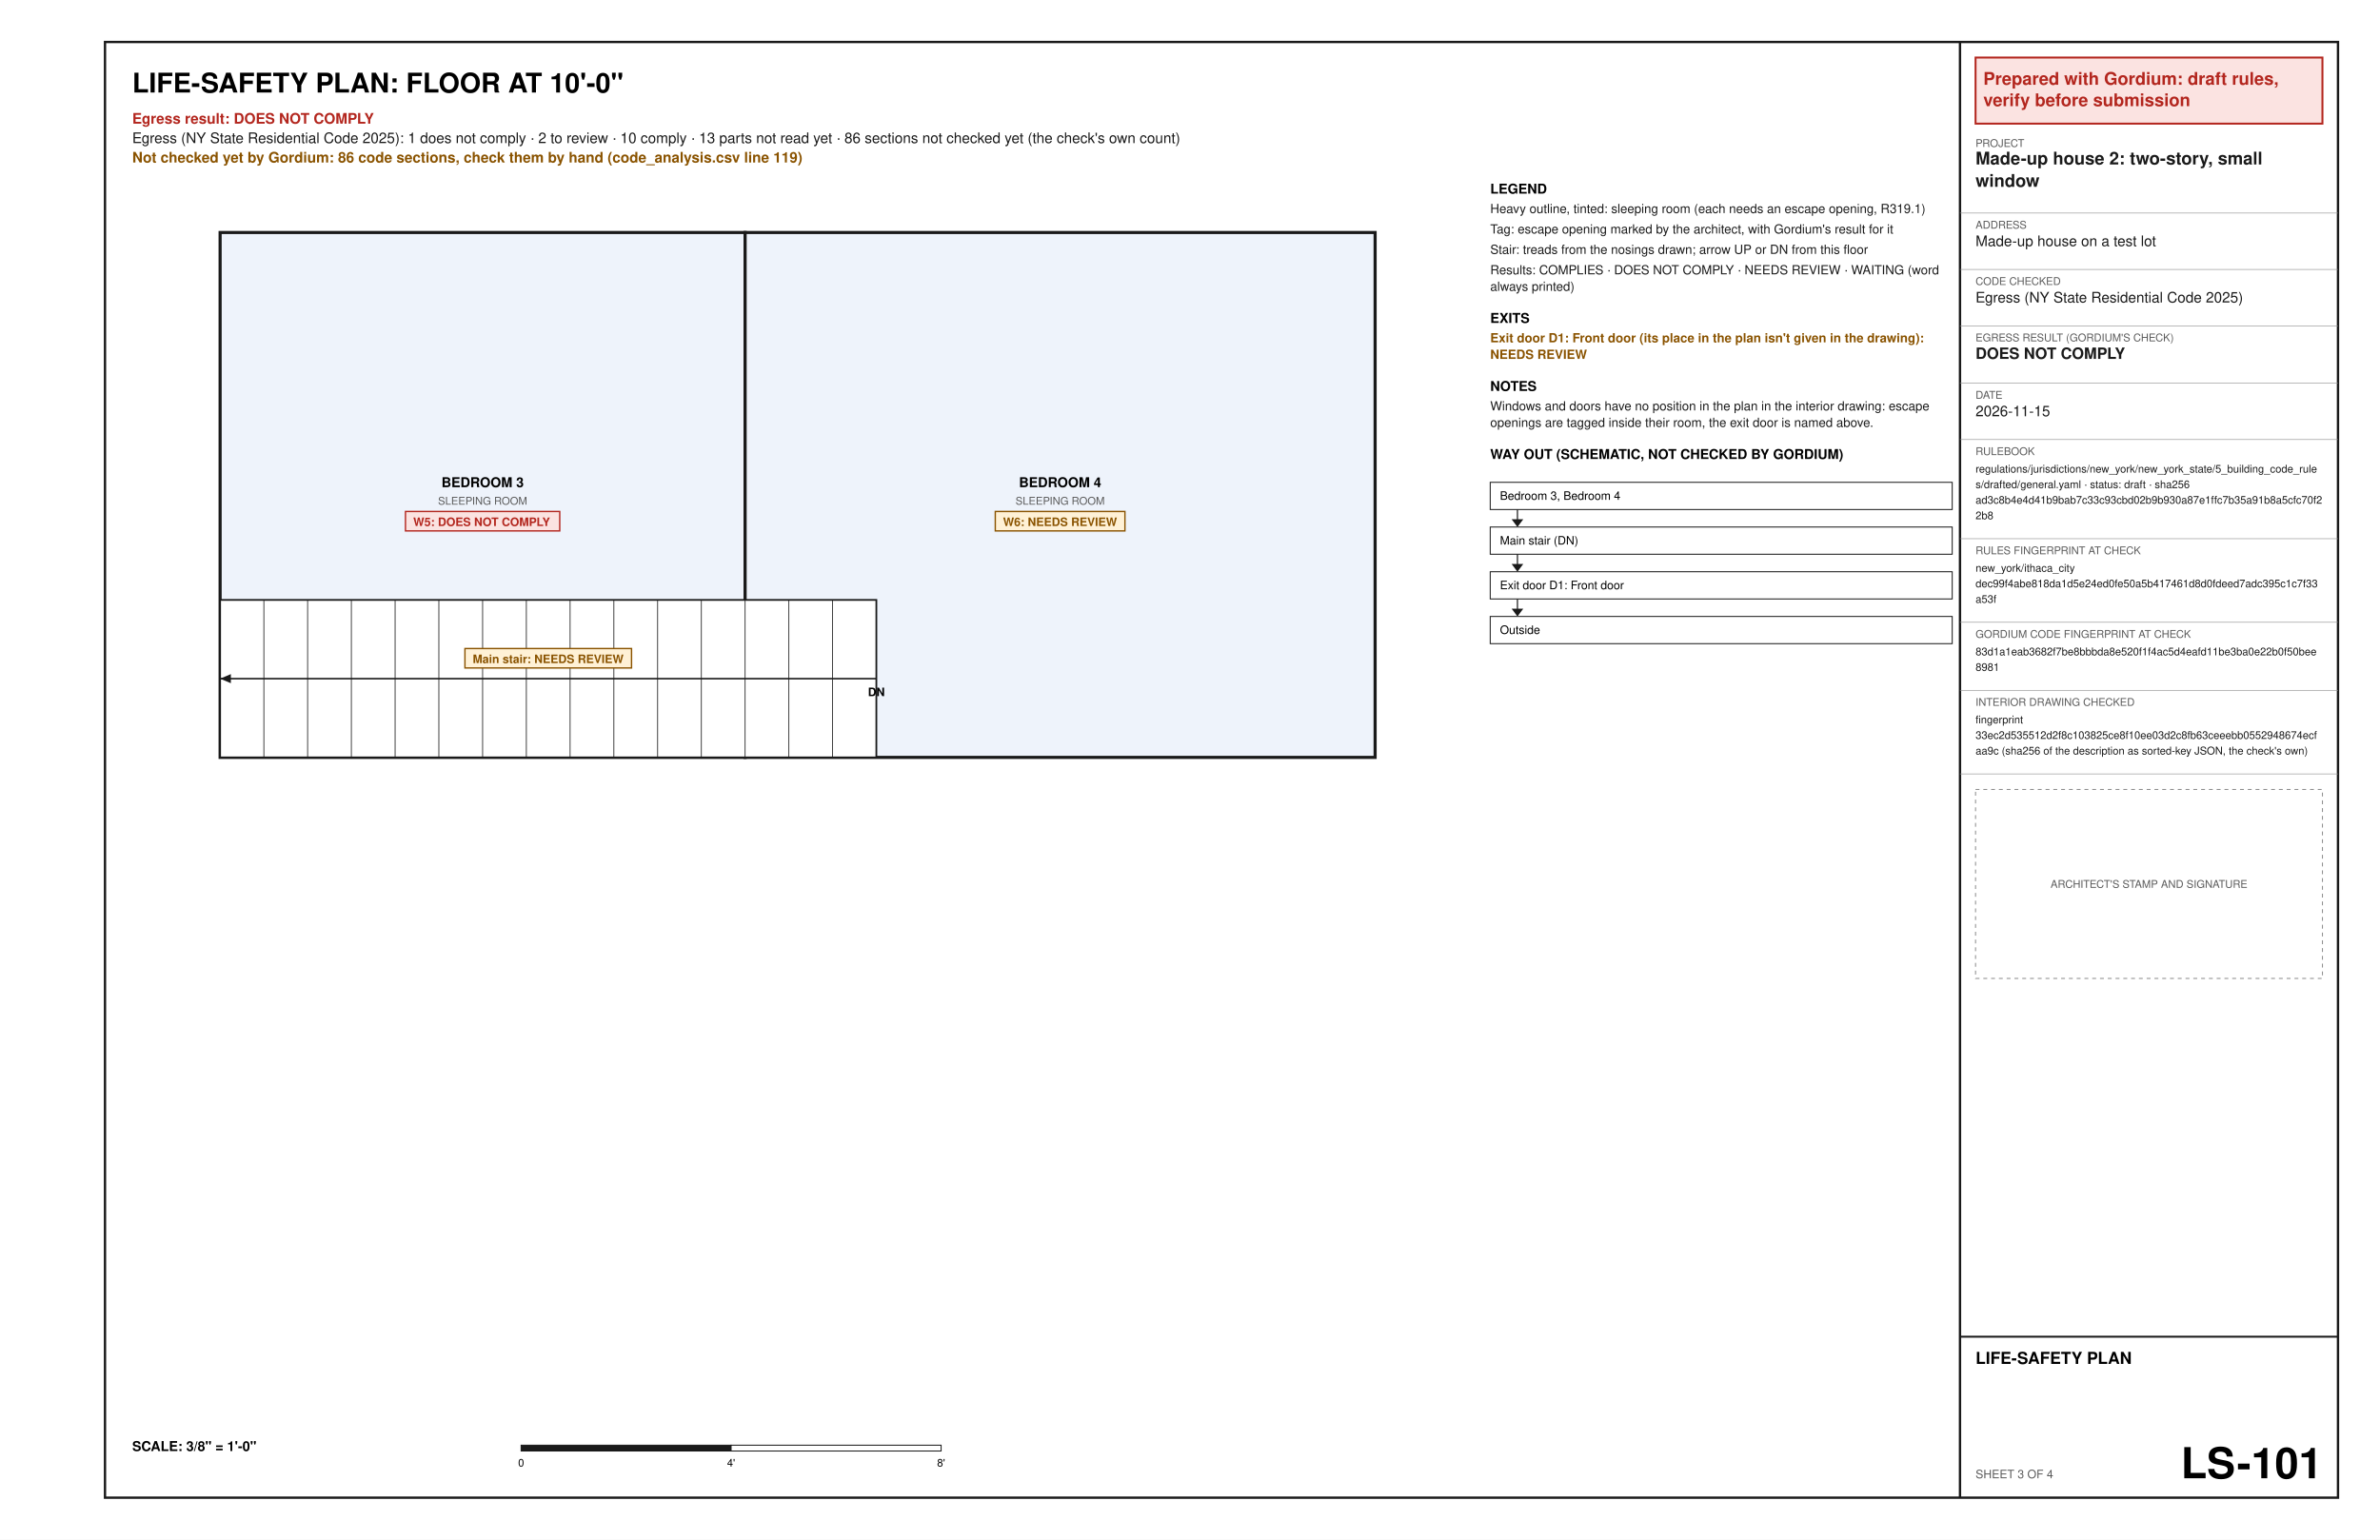
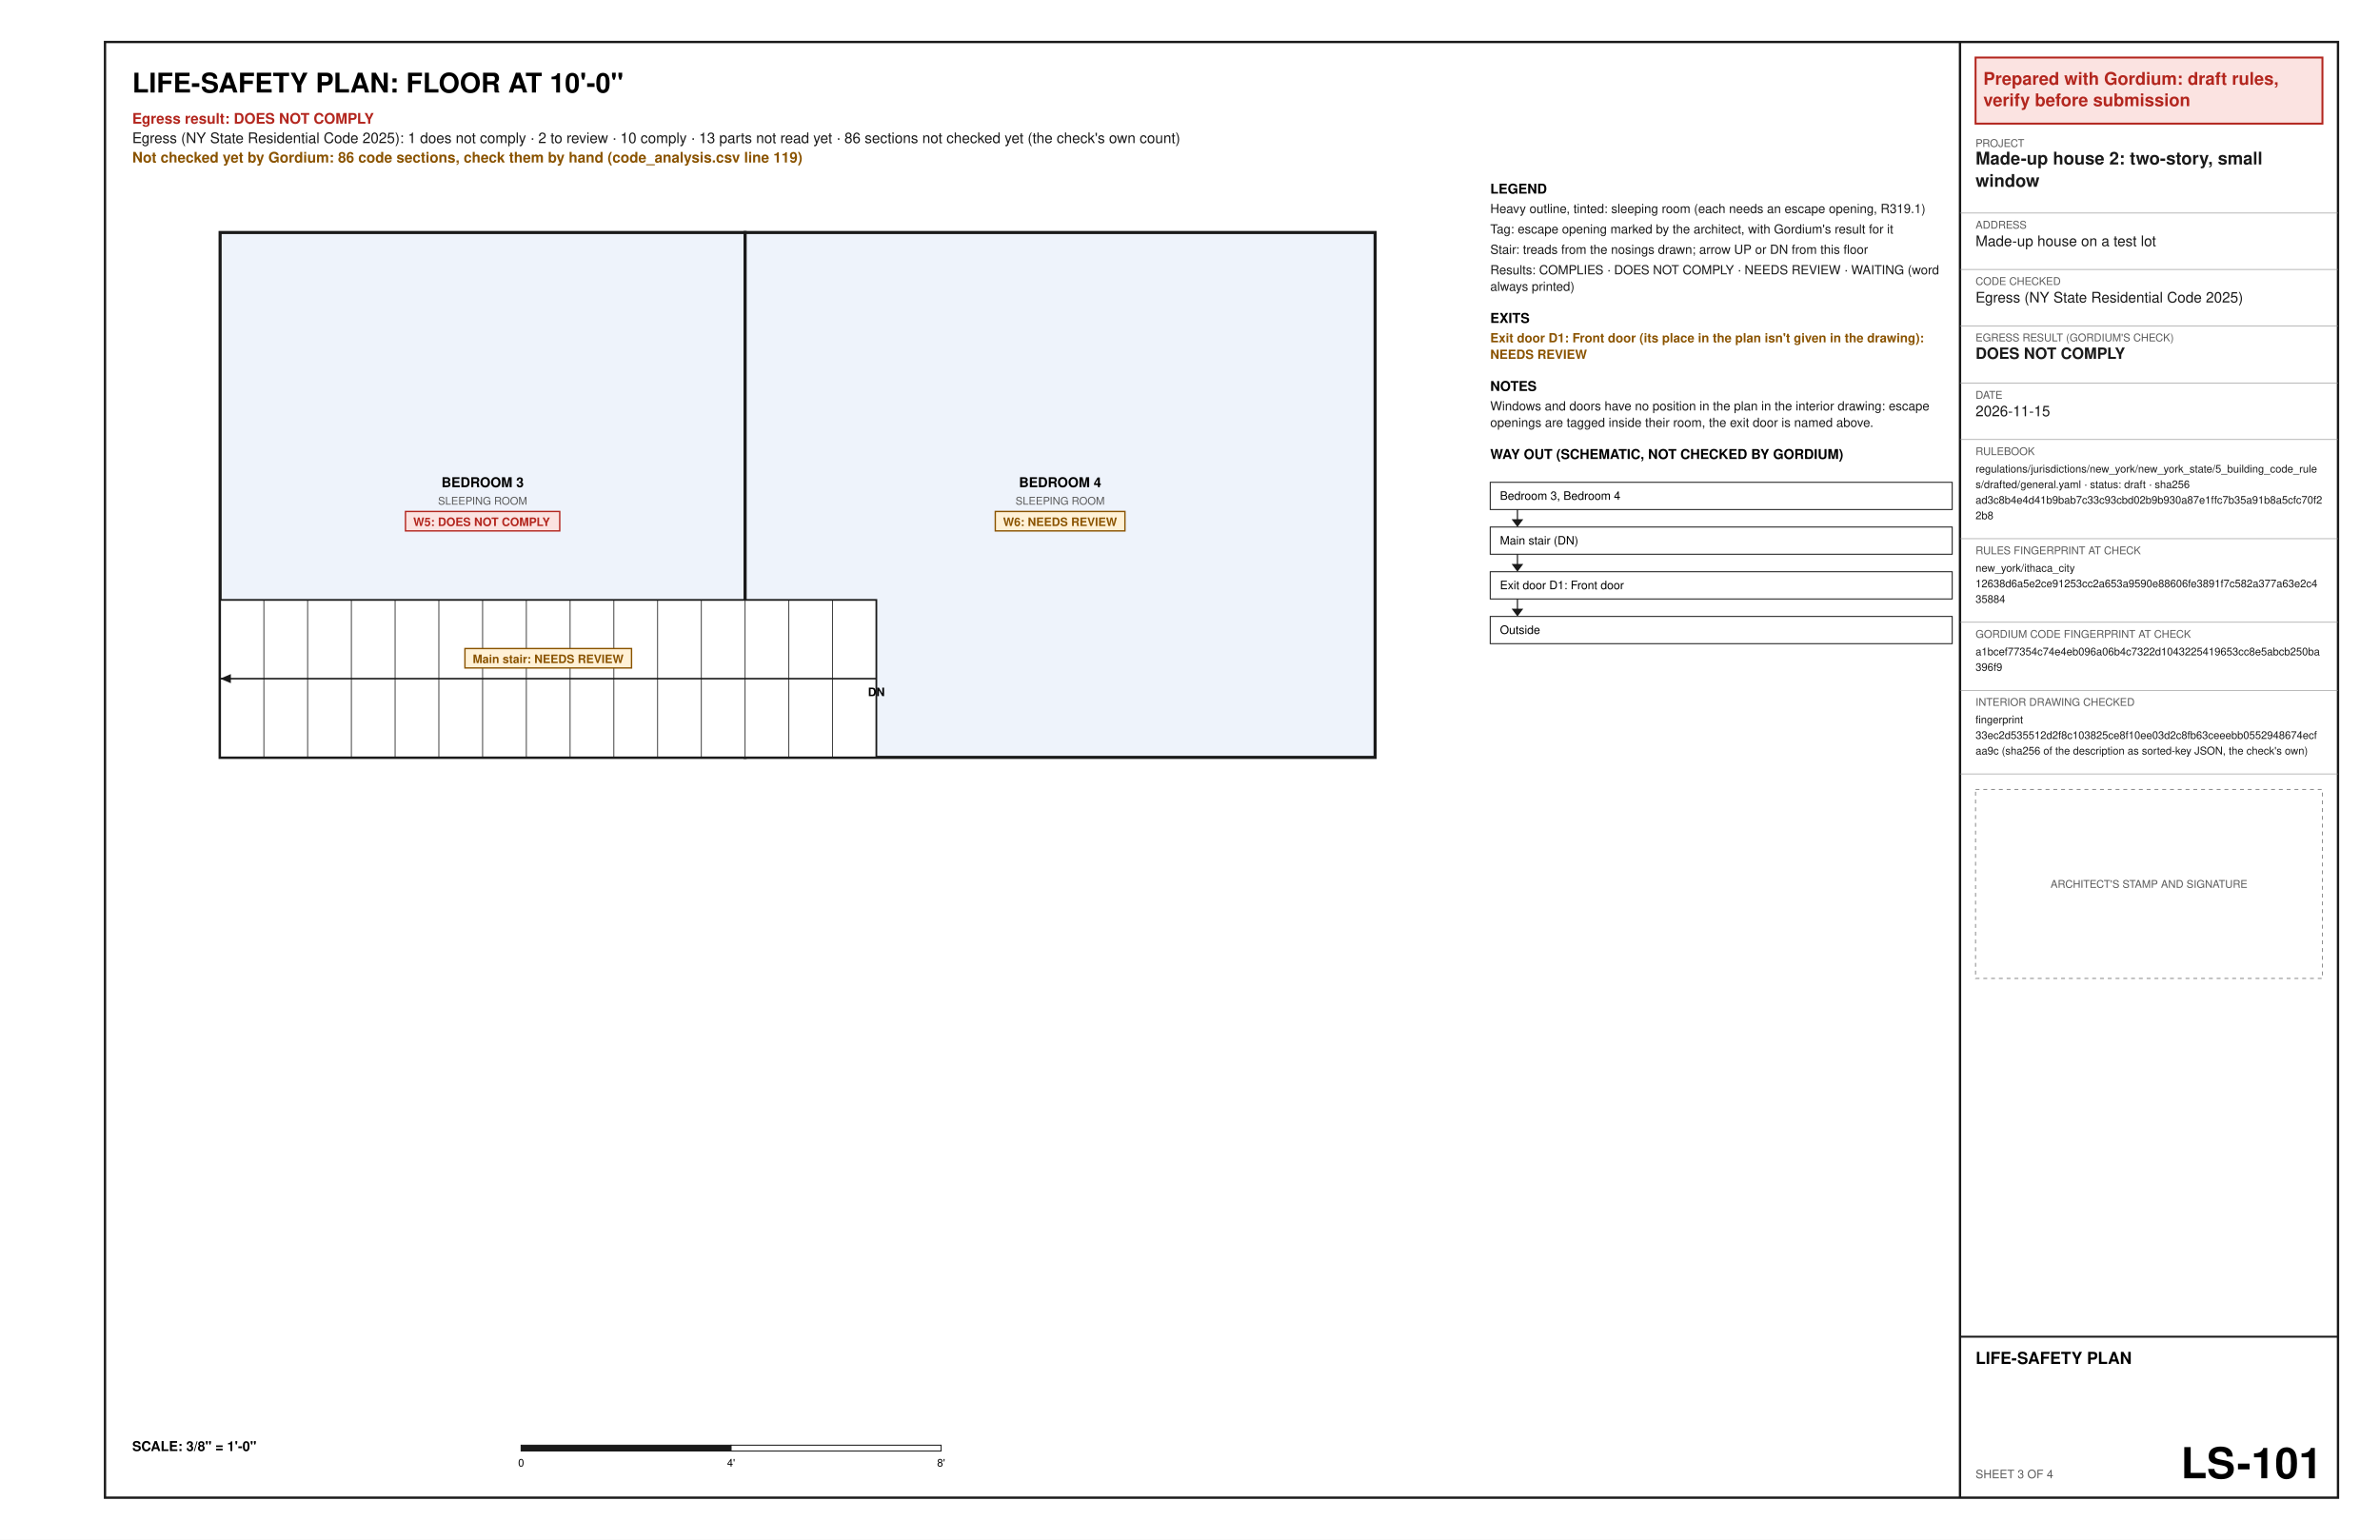
<svg xmlns="http://www.w3.org/2000/svg" width="17in" height="11in" viewBox="0 0 1224 792" font-family="Helvetica, Arial, sans-serif">
  <rect x="0" y="0" width="1224" height="792" fill="#ffffff" />
  <text x="68" y="47.6" font-size="14" font-weight="bold" text-anchor="start" fill="#000000" xml:space="preserve">LIFE-SAFETY PLAN: FLOOR AT 10'-0"</text>
  <text x="68" y="63.6" font-size="7.5" font-weight="bold" text-anchor="start" fill="#b3261e" xml:space="preserve">Egress result: DOES NOT COMPLY</text>
  <text x="68" y="73.6" font-size="7.5" text-anchor="start" fill="#1a1a1a" xml:space="preserve">Egress (NY State Residential Code 2025): 1 does not comply · 2 to review · 10 comply · 13 parts not read yet · 86 sections not checked yet (the check's own count)</text>
  <text x="68" y="83.6" font-size="7.5" font-weight="bold" text-anchor="start" fill="#8a5300" xml:space="preserve">Not checked yet by Gordium: 86 code sections, check them by hand (code_analysis.csv line 119)</text>
  <polygon points="113.2,389.6 383.2,389.6 383.2,119.6 113.2,119.6" fill="#eef3fb" stroke="#1a1a1a" stroke-width="1.6" />
  <text x="248.2" y="250.6" font-size="7" font-weight="bold" text-anchor="middle" fill="#000000" xml:space="preserve">BEDROOM 3</text>
  <text x="248.2" y="259.6" font-size="5.5" text-anchor="middle" fill="#5a5a5a" xml:space="preserve">SLEEPING ROOM</text>
  <polygon points="208.53,263.1 287.87,263.1 287.87,273.1 208.53,273.1" fill="#fbe3e1" stroke="#b3261e" stroke-width="0.7" />
  <text x="212.53" y="270.6" font-size="6" font-weight="bold" text-anchor="start" fill="#b3261e" xml:space="preserve">W5: DOES NOT COMPLY</text>
  <polygon points="383.2,389.6 707.2,389.6 707.2,119.6 383.2,119.6" fill="#eef3fb" stroke="#1a1a1a" stroke-width="1.6" />
  <text x="545.2" y="250.6" font-size="7" font-weight="bold" text-anchor="middle" fill="#000000" xml:space="preserve">BEDROOM 4</text>
  <text x="545.2" y="259.6" font-size="5.5" text-anchor="middle" fill="#5a5a5a" xml:space="preserve">SLEEPING ROOM</text>
  <polygon points="511.86,263.1 578.54,263.1 578.54,273.1 511.86,273.1" fill="#fff1d6" stroke="#8a5300" stroke-width="0.7" />
  <text x="515.86" y="270.6" font-size="6" font-weight="bold" text-anchor="start" fill="#8a5300" xml:space="preserve">W6: NEEDS REVIEW</text>
  <polygon points="113.2,389.6 113.2,308.6 450.7,308.6 450.7,389.6" fill="#ffffff" stroke="#1a1a1a" stroke-width="0.9" />
  <line x1="135.7" y1="389.6" x2="135.7" y2="308.6" stroke="#1a1a1a" stroke-width="0.4" />
  <line x1="158.2" y1="389.6" x2="158.2" y2="308.6" stroke="#1a1a1a" stroke-width="0.4" />
  <line x1="180.7" y1="389.6" x2="180.7" y2="308.6" stroke="#1a1a1a" stroke-width="0.4" />
  <line x1="203.2" y1="389.6" x2="203.2" y2="308.6" stroke="#1a1a1a" stroke-width="0.4" />
  <line x1="225.7" y1="389.6" x2="225.7" y2="308.6" stroke="#1a1a1a" stroke-width="0.4" />
  <line x1="248.2" y1="389.6" x2="248.2" y2="308.6" stroke="#1a1a1a" stroke-width="0.4" />
  <line x1="270.7" y1="389.6" x2="270.7" y2="308.6" stroke="#1a1a1a" stroke-width="0.4" />
  <line x1="293.2" y1="389.6" x2="293.2" y2="308.6" stroke="#1a1a1a" stroke-width="0.4" />
  <line x1="315.7" y1="389.6" x2="315.7" y2="308.6" stroke="#1a1a1a" stroke-width="0.4" />
  <line x1="338.2" y1="389.6" x2="338.2" y2="308.6" stroke="#1a1a1a" stroke-width="0.4" />
  <line x1="360.7" y1="389.6" x2="360.7" y2="308.6" stroke="#1a1a1a" stroke-width="0.4" />
  <line x1="383.2" y1="389.6" x2="383.2" y2="308.6" stroke="#1a1a1a" stroke-width="0.4" />
  <line x1="405.7" y1="389.6" x2="405.7" y2="308.6" stroke="#1a1a1a" stroke-width="0.4" />
  <line x1="428.2" y1="389.6" x2="428.2" y2="308.6" stroke="#1a1a1a" stroke-width="0.4" />
  <line x1="450.7" y1="349.1" x2="113.2" y2="349.1" stroke="#1a1a1a" stroke-width="0.8" />
  <polygon points="113.2,349.1 118.73,346.76 118.73,351.44" fill="#1a1a1a" />
  <text x="450.7" y="358.1" font-size="6" font-weight="bold" text-anchor="middle" fill="#000000" xml:space="preserve">DN</text>
  <polygon points="239.11,333.6 324.79,333.6 324.79,343.6 239.11,343.6" fill="#fff1d6" stroke="#8a5300" stroke-width="0.7" />
  <text x="243.11" y="341.1" font-size="6" font-weight="bold" text-anchor="start" fill="#8a5300" xml:space="preserve">Main stair: NEEDS REVIEW</text>
  <text x="68" y="746.4" font-size="7" font-weight="bold" text-anchor="start" fill="#000000" xml:space="preserve">SCALE: 3/8" = 1'-0"</text>
  <polygon points="268,743.4 376,743.4 376,746.4 268,746.4" fill="#1a1a1a" stroke="#1a1a1a" stroke-width="0.5" />
  <polygon points="376,743.4 484,743.4 484,746.4 376,746.4" fill="#ffffff" stroke="#1a1a1a" stroke-width="0.5" />
  <text x="268" y="754.4" font-size="5.5" text-anchor="middle" fill="#000000" xml:space="preserve">0</text>
  <text x="376" y="754.4" font-size="5.5" text-anchor="middle" fill="#000000" xml:space="preserve">4'</text>
  <text x="484" y="754.4" font-size="5.5" text-anchor="middle" fill="#000000" xml:space="preserve">8'</text>
  <text x="766.4" y="99.6" font-size="7" font-weight="bold" text-anchor="start" fill="#000000" xml:space="preserve">LEGEND</text>
  <text x="766.4" y="109.6" font-size="6.5" text-anchor="start" fill="#1a1a1a" xml:space="preserve">Heavy outline, tinted: sleeping room (each needs an escape opening, R319.1)</text>
  <text x="766.4" y="120.1" font-size="6.5" text-anchor="start" fill="#1a1a1a" xml:space="preserve">Tag: escape opening marked by the architect, with Gordium's result for it</text>
  <text x="766.4" y="130.6" font-size="6.5" text-anchor="start" fill="#1a1a1a" xml:space="preserve">Stair: treads from the nosings drawn; arrow UP or DN from this floor</text>
  <text x="766.4" y="141.1" font-size="6.5" text-anchor="start" fill="#1a1a1a" xml:space="preserve">Results: COMPLIES · DOES NOT COMPLY · NEEDS REVIEW · WAITING (word</text>
  <text x="766.4" y="149.6" font-size="6.5" text-anchor="start" fill="#1a1a1a" xml:space="preserve">always printed)</text>
  <text x="766.4" y="166.1" font-size="7" font-weight="bold" text-anchor="start" fill="#000000" xml:space="preserve">EXITS</text>
  <text x="766.4" y="176.1" font-size="6.5" font-weight="bold" text-anchor="start" fill="#8a5300" xml:space="preserve">Exit door D1: Front door (its place in the plan isn't given in the drawing):</text>
  <text x="766.4" y="184.6" font-size="6.5" font-weight="bold" text-anchor="start" fill="#8a5300" xml:space="preserve">NEEDS REVIEW</text>
  <text x="766.4" y="201.1" font-size="7" font-weight="bold" text-anchor="start" fill="#000000" xml:space="preserve">NOTES</text>
  <text x="766.4" y="211.1" font-size="6.5" text-anchor="start" fill="#1a1a1a" xml:space="preserve">Windows and doors have no position in the plan in the interior drawing: escape</text>
  <text x="766.4" y="219.6" font-size="6.5" text-anchor="start" fill="#1a1a1a" xml:space="preserve">openings are tagged inside their room, the exit door is named above.</text>
  <text x="766.4" y="236.1" font-size="7" font-weight="bold" text-anchor="start" fill="#000000" xml:space="preserve">WAY OUT (SCHEMATIC, NOT CHECKED BY GORDIUM)</text>
  <polygon points="766.4,248.1 1004,248.1 1004,262.1 766.4,262.1" fill="none" stroke="#1a1a1a" stroke-width="0.5" />
  <text x="771.4" y="257.1" font-size="6" text-anchor="start" fill="#000000" xml:space="preserve">Bedroom 3, Bedroom 4</text>
  <line x1="780.4" y1="262.1" x2="780.4" y2="270.1" stroke="#1a1a1a" stroke-width="0.6" />
  <polygon points="777.4,267.1 783.4,267.1 780.4,271.1" fill="#1a1a1a" />
  <polygon points="766.4,271.1 1004,271.1 1004,285.1 766.4,285.1" fill="none" stroke="#1a1a1a" stroke-width="0.5" />
  <text x="771.4" y="280.1" font-size="6" text-anchor="start" fill="#000000" xml:space="preserve">Main stair (DN)</text>
  <line x1="780.4" y1="285.1" x2="780.4" y2="293.1" stroke="#1a1a1a" stroke-width="0.6" />
  <polygon points="777.4,290.1 783.4,290.1 780.4,294.1" fill="#1a1a1a" />
  <polygon points="766.4,294.1 1004,294.1 1004,308.1 766.4,308.1" fill="none" stroke="#1a1a1a" stroke-width="0.5" />
  <text x="771.4" y="303.1" font-size="6" text-anchor="start" fill="#000000" xml:space="preserve">Exit door D1: Front door</text>
  <line x1="780.4" y1="308.1" x2="780.4" y2="316.1" stroke="#1a1a1a" stroke-width="0.6" />
  <polygon points="777.4,313.1 783.4,313.1 780.4,317.1" fill="#1a1a1a" />
  <polygon points="766.4,317.1 1004,317.1 1004,331.1 766.4,331.1" fill="none" stroke="#1a1a1a" stroke-width="0.5" />
  <text x="771.4" y="326.1" font-size="6" text-anchor="start" fill="#000000" xml:space="preserve">Outside</text>
  <polygon points="54,21.6 1202.4,21.6 1202.4,770.4 54,770.4" fill="none" stroke="#1a1a1a" stroke-width="1.2" />
  <line x1="1008" y1="21.6" x2="1008" y2="770.4" stroke="#1a1a1a" stroke-width="1.2" />
  <polygon points="1016,29.6 1194.4,29.6 1194.4,63.6 1016,63.6" fill="#fbe3e1" stroke="#b3261e" stroke-width="1" />
  <text x="1020" y="43.6" font-size="9" font-weight="bold" text-anchor="start" fill="#b3261e" xml:space="preserve">Prepared with Gordium: draft rules,</text>
  <text x="1020" y="54.6" font-size="9" font-weight="bold" text-anchor="start" fill="#b3261e" xml:space="preserve">verify before submission</text>
  <text x="1016" y="75.6" font-size="5.5" text-anchor="start" fill="#5a5a5a" xml:space="preserve">PROJECT</text>
  <text x="1016" y="84.6" font-size="9" font-weight="bold" text-anchor="start" fill="#1a1a1a" xml:space="preserve">Made-up house 2: two-story, small</text>
  <text x="1016" y="96.1" font-size="9" font-weight="bold" text-anchor="start" fill="#1a1a1a" xml:space="preserve">window</text>
  <line x1="1008" y1="109.6" x2="1202.4" y2="109.6" stroke="#8c8c8c" stroke-width="0.3" />
  <text x="1016" y="117.6" font-size="5.5" text-anchor="start" fill="#5a5a5a" xml:space="preserve">ADDRESS</text>
  <text x="1016" y="126.6" font-size="7.5" text-anchor="start" fill="#1a1a1a" xml:space="preserve">Made-up house on a test lot</text>
  <line x1="1008" y1="138.6" x2="1202.4" y2="138.6" stroke="#8c8c8c" stroke-width="0.3" />
  <text x="1016" y="146.6" font-size="5.5" text-anchor="start" fill="#5a5a5a" xml:space="preserve">CODE CHECKED</text>
  <text x="1016" y="155.6" font-size="7.5" text-anchor="start" fill="#1a1a1a" xml:space="preserve">Egress (NY State Residential Code 2025)</text>
  <line x1="1008" y1="167.6" x2="1202.4" y2="167.6" stroke="#8c8c8c" stroke-width="0.3" />
  <text x="1016" y="175.6" font-size="5.5" text-anchor="start" fill="#5a5a5a" xml:space="preserve">EGRESS RESULT (GORDIUM'S CHECK)</text>
  <text x="1016" y="184.6" font-size="8" font-weight="bold" text-anchor="start" fill="#1a1a1a" xml:space="preserve">DOES NOT COMPLY</text>
  <line x1="1008" y1="197.1" x2="1202.4" y2="197.1" stroke="#8c8c8c" stroke-width="0.3" />
  <text x="1016" y="205.1" font-size="5.5" text-anchor="start" fill="#5a5a5a" xml:space="preserve">DATE</text>
  <text x="1016" y="214.1" font-size="7.5" text-anchor="start" fill="#1a1a1a" xml:space="preserve">2026-11-15</text>
  <line x1="1008" y1="226.1" x2="1202.4" y2="226.1" stroke="#8c8c8c" stroke-width="0.3" />
  <text x="1016" y="234.1" font-size="5.5" text-anchor="start" fill="#5a5a5a" xml:space="preserve">RULEBOOK</text>
  <text x="1016" y="243.1" font-size="5.5" text-anchor="start" fill="#1a1a1a" xml:space="preserve">regulations/jurisdictions/new_york/new_york_state/5_building_code_rule</text>
  <text x="1016" y="251.1" font-size="5.5" text-anchor="start" fill="#1a1a1a" xml:space="preserve">s/drafted/general.yaml · status: draft · sha256</text>
  <text x="1016" y="259.1" font-size="5.5" text-anchor="start" fill="#1a1a1a" xml:space="preserve">ad3c8b4e4d41b9bab7c33c93cbd02b9b930a87e1ffc7b35a91b8a5cfc70f2</text>
  <text x="1016" y="267.1" font-size="5.5" text-anchor="start" fill="#1a1a1a" xml:space="preserve">2b8</text>
  <line x1="1008" y1="277.1" x2="1202.4" y2="277.1" stroke="#8c8c8c" stroke-width="0.3" />
  <text x="1016" y="285.1" font-size="5.5" text-anchor="start" fill="#5a5a5a" xml:space="preserve">RULES FINGERPRINT AT CHECK</text>
  <text x="1016" y="294.1" font-size="5.5" text-anchor="start" fill="#1a1a1a" xml:space="preserve">new_york/ithaca_city</text>
-   <text x="1016" y="302.1" font-size="5.5" text-anchor="start" fill="#1a1a1a" xml:space="preserve">dec99f4abe818da1d5e24ed0fe50a5b417461d8d0fdeed7adc395c1c7f33</text>
-   <text x="1016" y="310.1" font-size="5.5" text-anchor="start" fill="#1a1a1a" xml:space="preserve">a53f</text>
+   <text x="1016" y="302.1" font-size="5.5" text-anchor="start" fill="#1a1a1a" xml:space="preserve">12638d6a5e2ce91253cc2a653a9590e88606fe3891f7c582a377a63e2c4</text>
+   <text x="1016" y="310.1" font-size="5.5" text-anchor="start" fill="#1a1a1a" xml:space="preserve">35884</text>
  <line x1="1008" y1="320.1" x2="1202.4" y2="320.1" stroke="#8c8c8c" stroke-width="0.3" />
  <text x="1016" y="328.1" font-size="5.5" text-anchor="start" fill="#5a5a5a" xml:space="preserve">GORDIUM CODE FINGERPRINT AT CHECK</text>
-   <text x="1016" y="337.1" font-size="5.5" text-anchor="start" fill="#1a1a1a" xml:space="preserve">83d1a1eab3682f7be8bbbda8e520f1f4ac5d4eafd11be3ba0e22b0f50bee</text>
-   <text x="1016" y="345.1" font-size="5.5" text-anchor="start" fill="#1a1a1a" xml:space="preserve">8981</text>
+   <text x="1016" y="337.1" font-size="5.5" text-anchor="start" fill="#1a1a1a" xml:space="preserve">a1bcef77354c74e4eb096a06b4c7322d1043225419653cc8e5abcb250ba</text>
+   <text x="1016" y="345.1" font-size="5.5" text-anchor="start" fill="#1a1a1a" xml:space="preserve">396f9</text>
  <line x1="1008" y1="355.1" x2="1202.4" y2="355.1" stroke="#8c8c8c" stroke-width="0.3" />
  <text x="1016" y="363.1" font-size="5.5" text-anchor="start" fill="#5a5a5a" xml:space="preserve">INTERIOR DRAWING CHECKED</text>
  <text x="1016" y="372.1" font-size="5.5" text-anchor="start" fill="#1a1a1a" xml:space="preserve">fingerprint</text>
  <text x="1016" y="380.1" font-size="5.5" text-anchor="start" fill="#1a1a1a" xml:space="preserve">33ec2d535512d2f8c103825ce8f10ee03d2c8fb63ceeebb0552948674ecf</text>
  <text x="1016" y="388.1" font-size="5.5" text-anchor="start" fill="#1a1a1a" xml:space="preserve">aa9c (sha256 of the description as sorted-key JSON, the check's own)</text>
  <line x1="1008" y1="398.1" x2="1202.4" y2="398.1" stroke="#8c8c8c" stroke-width="0.3" />
  <polygon points="1016,406.1 1194.4,406.1 1194.4,503.3 1016,503.3" fill="none" stroke="#8c8c8c" stroke-width="0.5" stroke-dasharray="2 2" />
  <text x="1105.2" y="456.7" font-size="5.5" text-anchor="middle" fill="#5a5a5a" xml:space="preserve">ARCHITECT'S STAMP AND SIGNATURE</text>
  <line x1="1008" y1="687.6" x2="1202.4" y2="687.6" stroke="#1a1a1a" stroke-width="1" />
  <text x="1016" y="701.6" font-size="8.5" font-weight="bold" text-anchor="start" fill="#000000" xml:space="preserve">LIFE-SAFETY PLAN</text>
  <text x="1016" y="760.4" font-size="6" text-anchor="start" fill="#5a5a5a" xml:space="preserve">SHEET 3 OF 4</text>
  <text x="1194.4" y="760.4" font-size="22" font-weight="bold" text-anchor="end" fill="#000000" xml:space="preserve">LS-101</text>
</svg>
